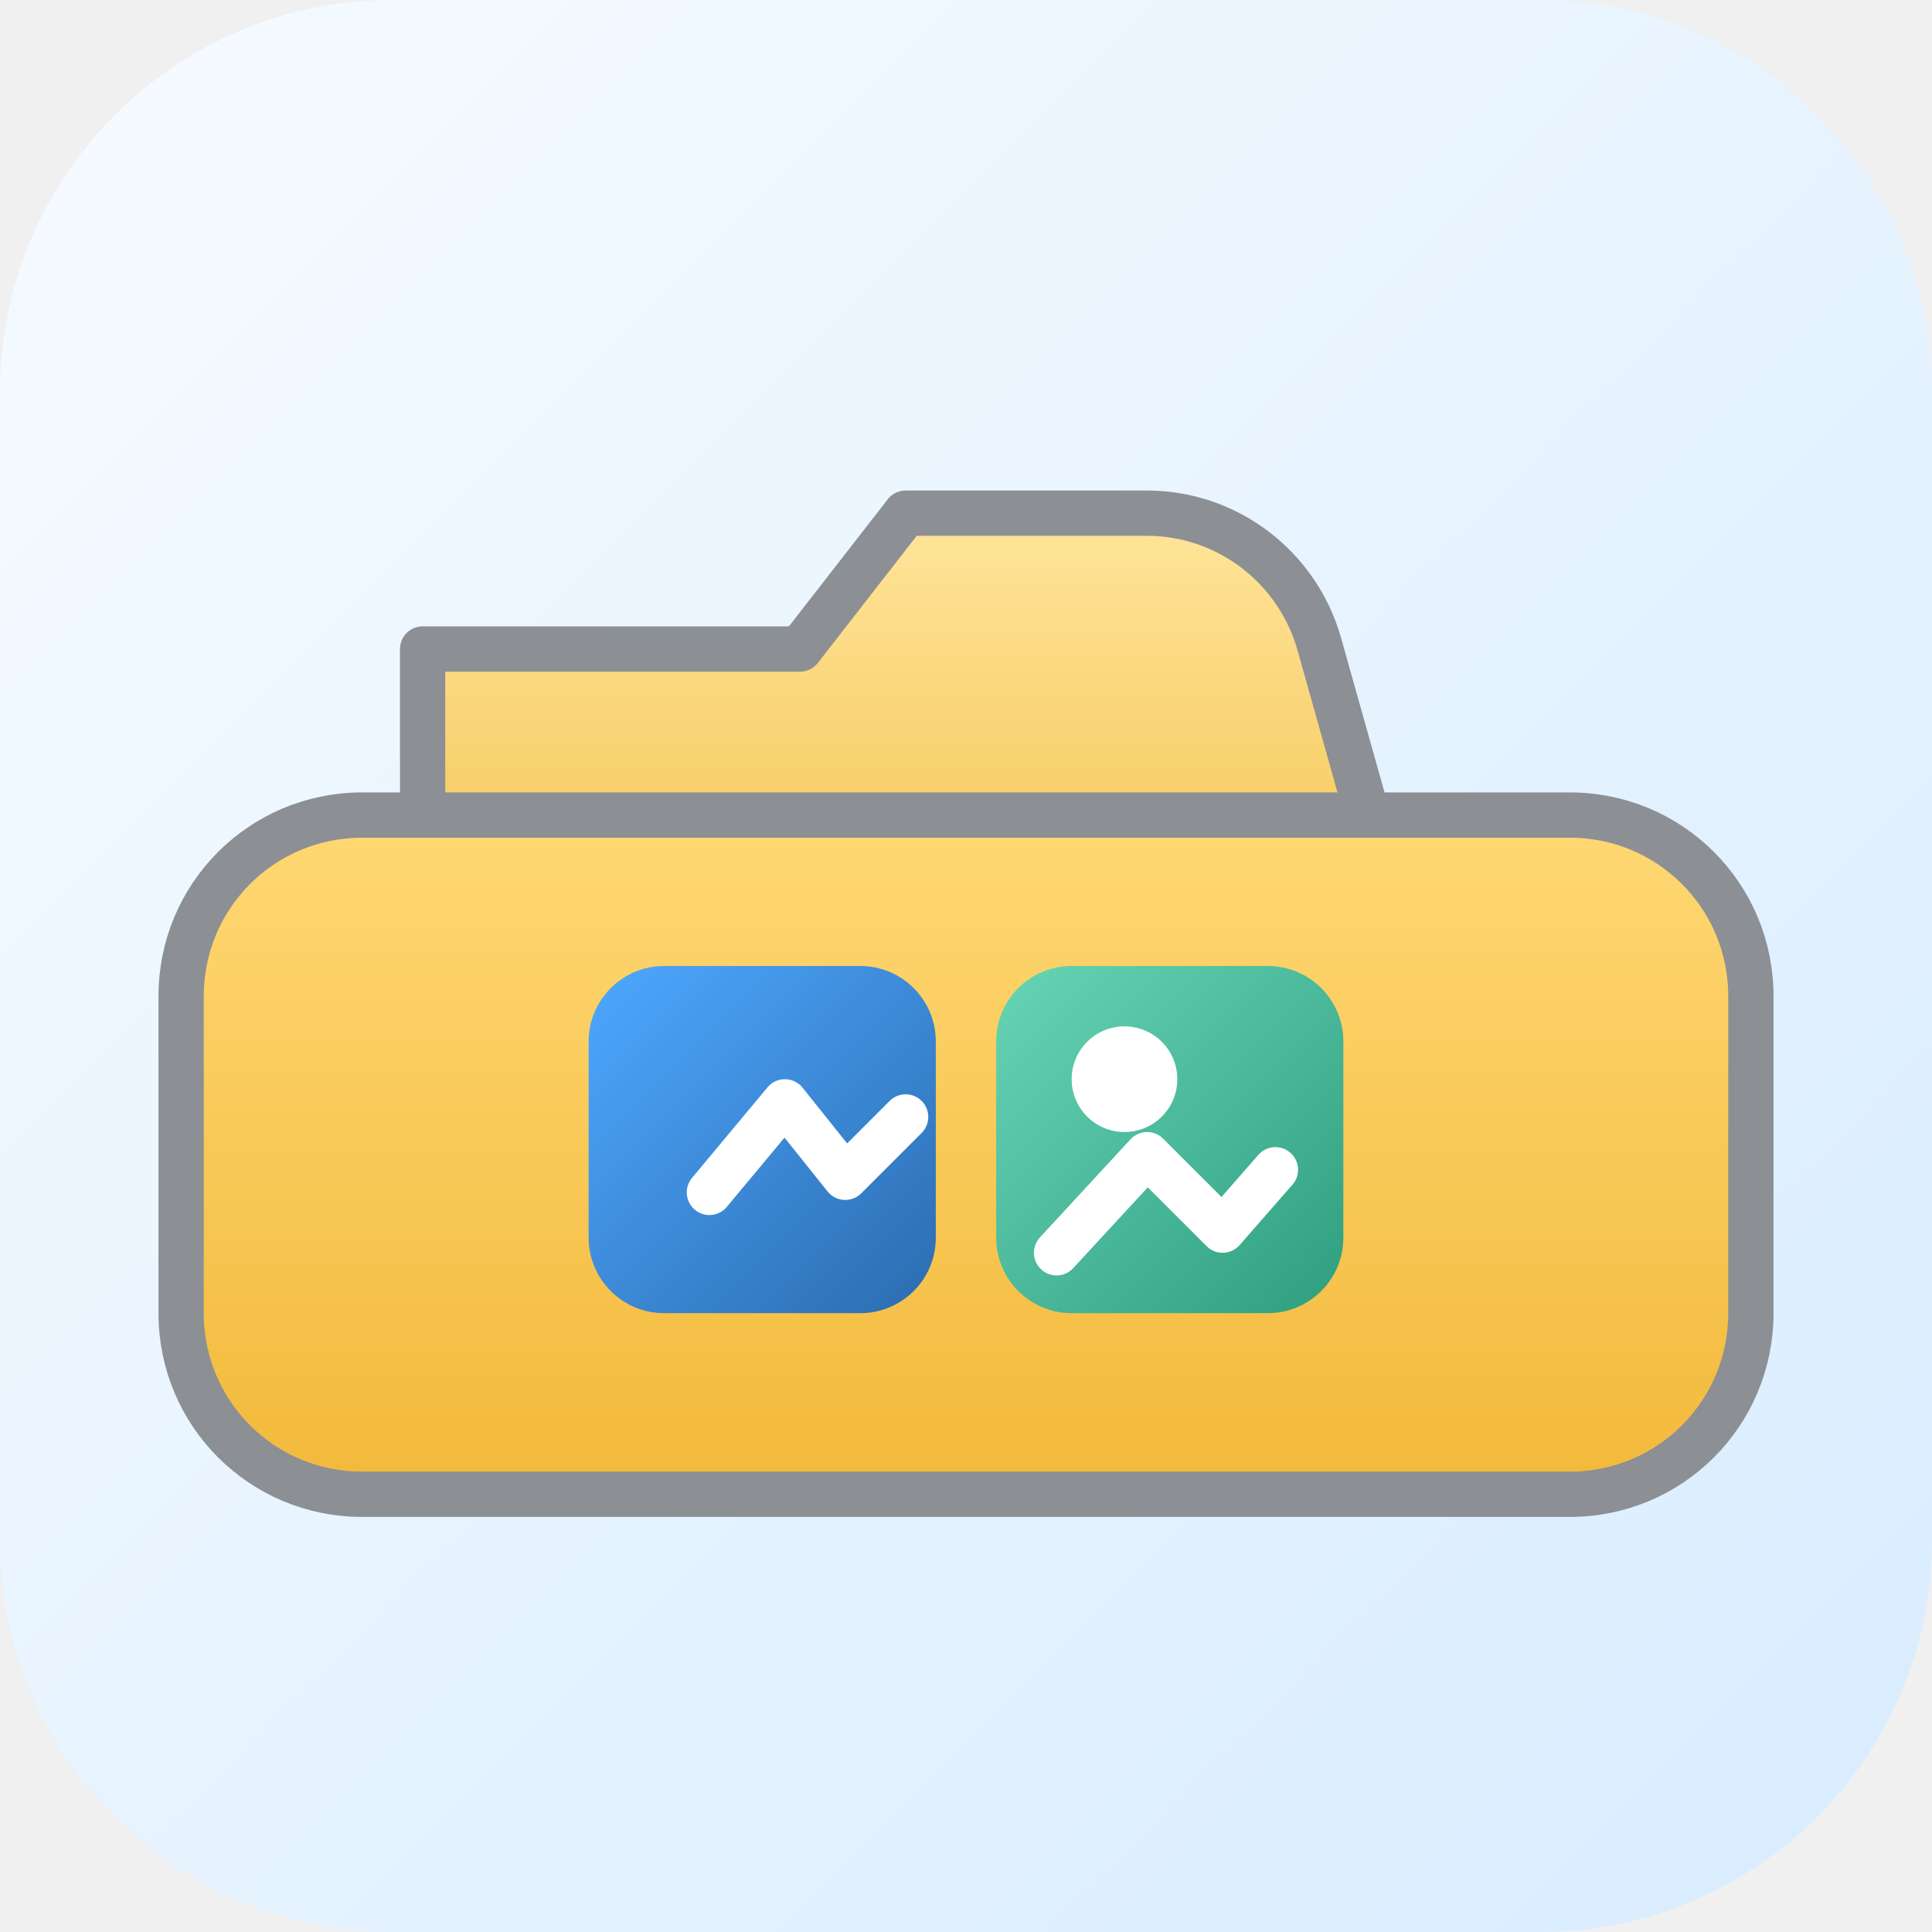
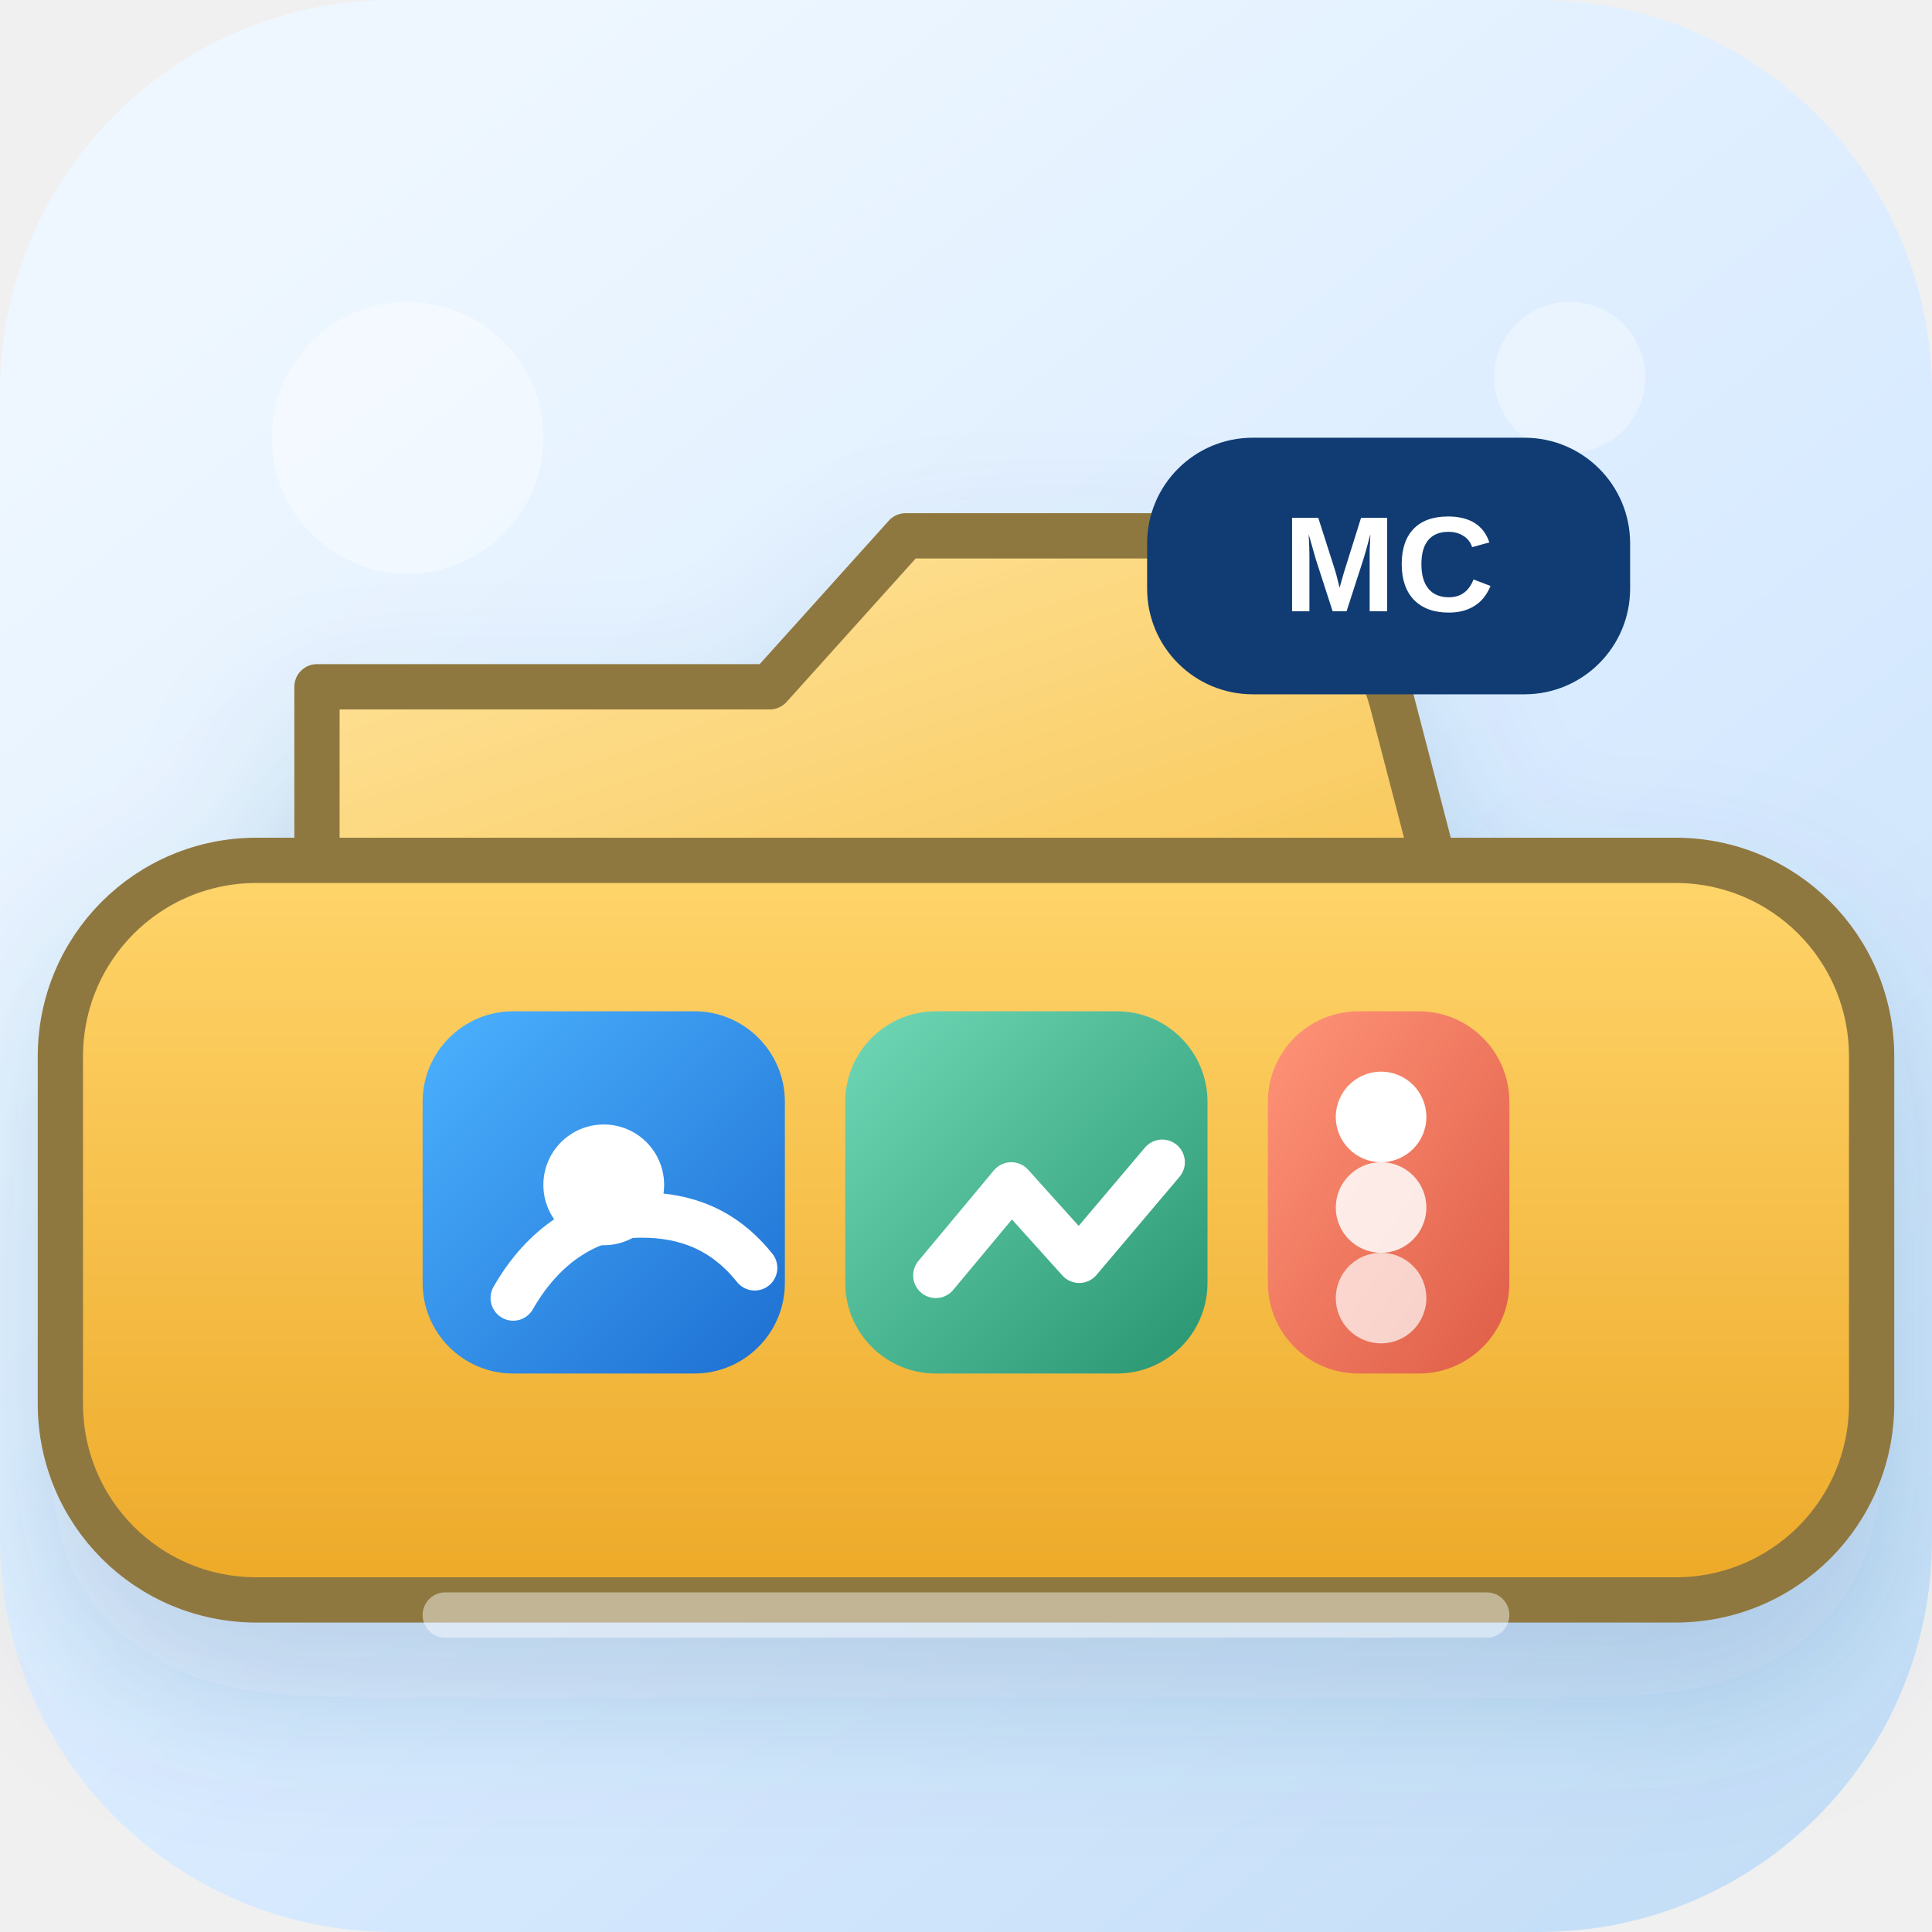
<svg xmlns="http://www.w3.org/2000/svg" viewBox="0 0 256 256" role="img" aria-labelledby="title desc">
  <defs>
-     <linearGradient id="bg" x1="0%" y1="0%" x2="100%" y2="100%">
-       <stop offset="0%" stop-color="#f6fbff" />
-       <stop offset="100%" stop-color="#d8ecff" />
+     <linearGradient id="bg" x1="18%" y1="10%" x2="88%" y2="100%">
+       <stop offset="0%" stop-color="#eef7ff" />
+       <stop offset="52%" stop-color="#d9ebff" />
+       <stop offset="100%" stop-color="#c4def7" />
    </linearGradient>
-     <linearGradient id="folder" x1="0%" y1="0%" x2="0%" y2="100%">
-       <stop offset="0%" stop-color="#ffd873" />
-       <stop offset="100%" stop-color="#f2b93b" />
+     <linearGradient id="folderFront" x1="0%" y1="0%" x2="0%" y2="100%">
+       <stop offset="0%" stop-color="#ffd56b" />
+       <stop offset="100%" stop-color="#eda928" />
    </linearGradient>
-     <linearGradient id="tab" x1="0%" y1="0%" x2="0%" y2="100%">
-       <stop offset="0%" stop-color="#ffe59b" />
-       <stop offset="100%" stop-color="#f6c85b" />
+     <linearGradient id="folderTop" x1="0%" y1="0%" x2="100%" y2="100%">
+       <stop offset="0%" stop-color="#ffe6a1" />
+       <stop offset="100%" stop-color="#f8c655" />
    </linearGradient>
-     <linearGradient id="tileA" x1="0%" y1="0%" x2="100%" y2="100%">
-       <stop offset="0%" stop-color="#4ea8ff" />
-       <stop offset="100%" stop-color="#2b6cb0" />
+     <linearGradient id="chipBlue" x1="0%" y1="0%" x2="100%" y2="100%">
+       <stop offset="0%" stop-color="#4cb2ff" />
+       <stop offset="100%" stop-color="#1d6fd1" />
    </linearGradient>
-     <linearGradient id="tileB" x1="0%" y1="0%" x2="100%" y2="100%">
-       <stop offset="0%" stop-color="#67d4b6" />
-       <stop offset="100%" stop-color="#2f9e7f" />
+     <linearGradient id="chipGreen" x1="0%" y1="0%" x2="100%" y2="100%">
+       <stop offset="0%" stop-color="#70d8b6" />
+       <stop offset="100%" stop-color="#289570" />
    </linearGradient>
+     <linearGradient id="chipCoral" x1="0%" y1="0%" x2="100%" y2="100%">
+       <stop offset="0%" stop-color="#ff9478" />
+       <stop offset="100%" stop-color="#df5d47" />
+     </linearGradient>
+     <filter id="shadow" x="-20%" y="-20%" width="140%" height="160%">
+       <feDropShadow dx="0" dy="10" stdDeviation="10" flood-color="#376388" flood-opacity=".18" />
+     </filter>
  </defs>
  <rect width="256" height="256" rx="52" fill="url(#bg)" />
-   <path d="M56 86h50l14-18h32c10.6 0 19.9 7.1 22.8 17.3L184 118H56z" fill="url(#tab)" stroke="#8c8f94" stroke-width="6" stroke-linejoin="round" />
-   <path d="M48 108h160c13.3 0 24 10.7 24 24v42c0 13.3-10.7 24-24 24H48c-13.3 0-24-10.7-24-24v-42c0-13.3 10.7-24 24-24z" fill="url(#folder)" stroke="#8c8f94" stroke-width="6" />
-   <rect x="78" y="128" width="46" height="46" rx="10" fill="url(#tileA)" />
-   <rect x="132" y="128" width="46" height="46" rx="10" fill="url(#tileB)" />
-   <path d="M94 158l10-12 8 10 8-8" fill="none" stroke="#fff" stroke-linecap="round" stroke-linejoin="round" stroke-width="6" />
-   <circle cx="149" cy="143" r="7" fill="#fff" />
-   <path d="M140 166l12-13 10 10 7-8" fill="none" stroke="#fff" stroke-linecap="round" stroke-linejoin="round" stroke-width="6" />
+   <circle cx="54" cy="58" r="18" fill="#ffffff" opacity=".38" />
+   <circle cx="208" cy="50" r="10" fill="#ffffff" opacity=".34" />
+   <circle cx="196" cy="198" r="14" fill="#ffffff" opacity=".22" />
+   <g filter="url(#shadow)">
+     <path d="M42 91h60l18-20h36c13.3 0 24.8 9 28.4 21.8L192 122H42z" fill="url(#folderTop)" stroke="#8f7841" stroke-width="6" stroke-linejoin="round" />
+     <path d="M34 114h188c14.4 0 26 11.6 26 26v46c0 14.4-11.6 26-26 26H34c-14.4 0-26-11.6-26-26v-46c0-14.4 11.6-26 26-26z" fill="url(#folderFront)" stroke="#8f7841" stroke-width="6" />
+   </g>
+   <rect x="56" y="134" width="48" height="48" rx="12" fill="url(#chipBlue)" />
+   <rect x="112" y="134" width="48" height="48" rx="12" fill="url(#chipGreen)" />
+   <rect x="168" y="134" width="32" height="48" rx="12" fill="url(#chipCoral)" />
+   <circle cx="80" cy="157" r="8" fill="#fff" />
+   <path d="M68 172c4-7 10-11 17-11 6 0 11 2 15 7" fill="none" stroke="#fff" stroke-linecap="round" stroke-width="6" />
+   <path d="M124 169l10-12 9 10 11-13" fill="none" stroke="#fff" stroke-linecap="round" stroke-linejoin="round" stroke-width="6" />
+   <circle cx="183" cy="148" r="6" fill="#fff" />
+   <circle cx="183" cy="160" r="6" fill="#fff" opacity=".85" />
+   <circle cx="183" cy="172" r="6" fill="#fff" opacity=".7" />
+   <path d="M59 214h138" fill="none" stroke="#ffffff" stroke-linecap="round" stroke-opacity=".45" stroke-width="6" />
+   <g transform="translate(152 58)">
+     <rect x="0" y="0" width="64" height="34" rx="14" fill="#103c73" />
+     <text x="32" y="23" fill="#ffffff" font-family="Arial, Helvetica, sans-serif" font-size="18" font-weight="700" text-anchor="middle">MC</text>
+   </g>
</svg>
